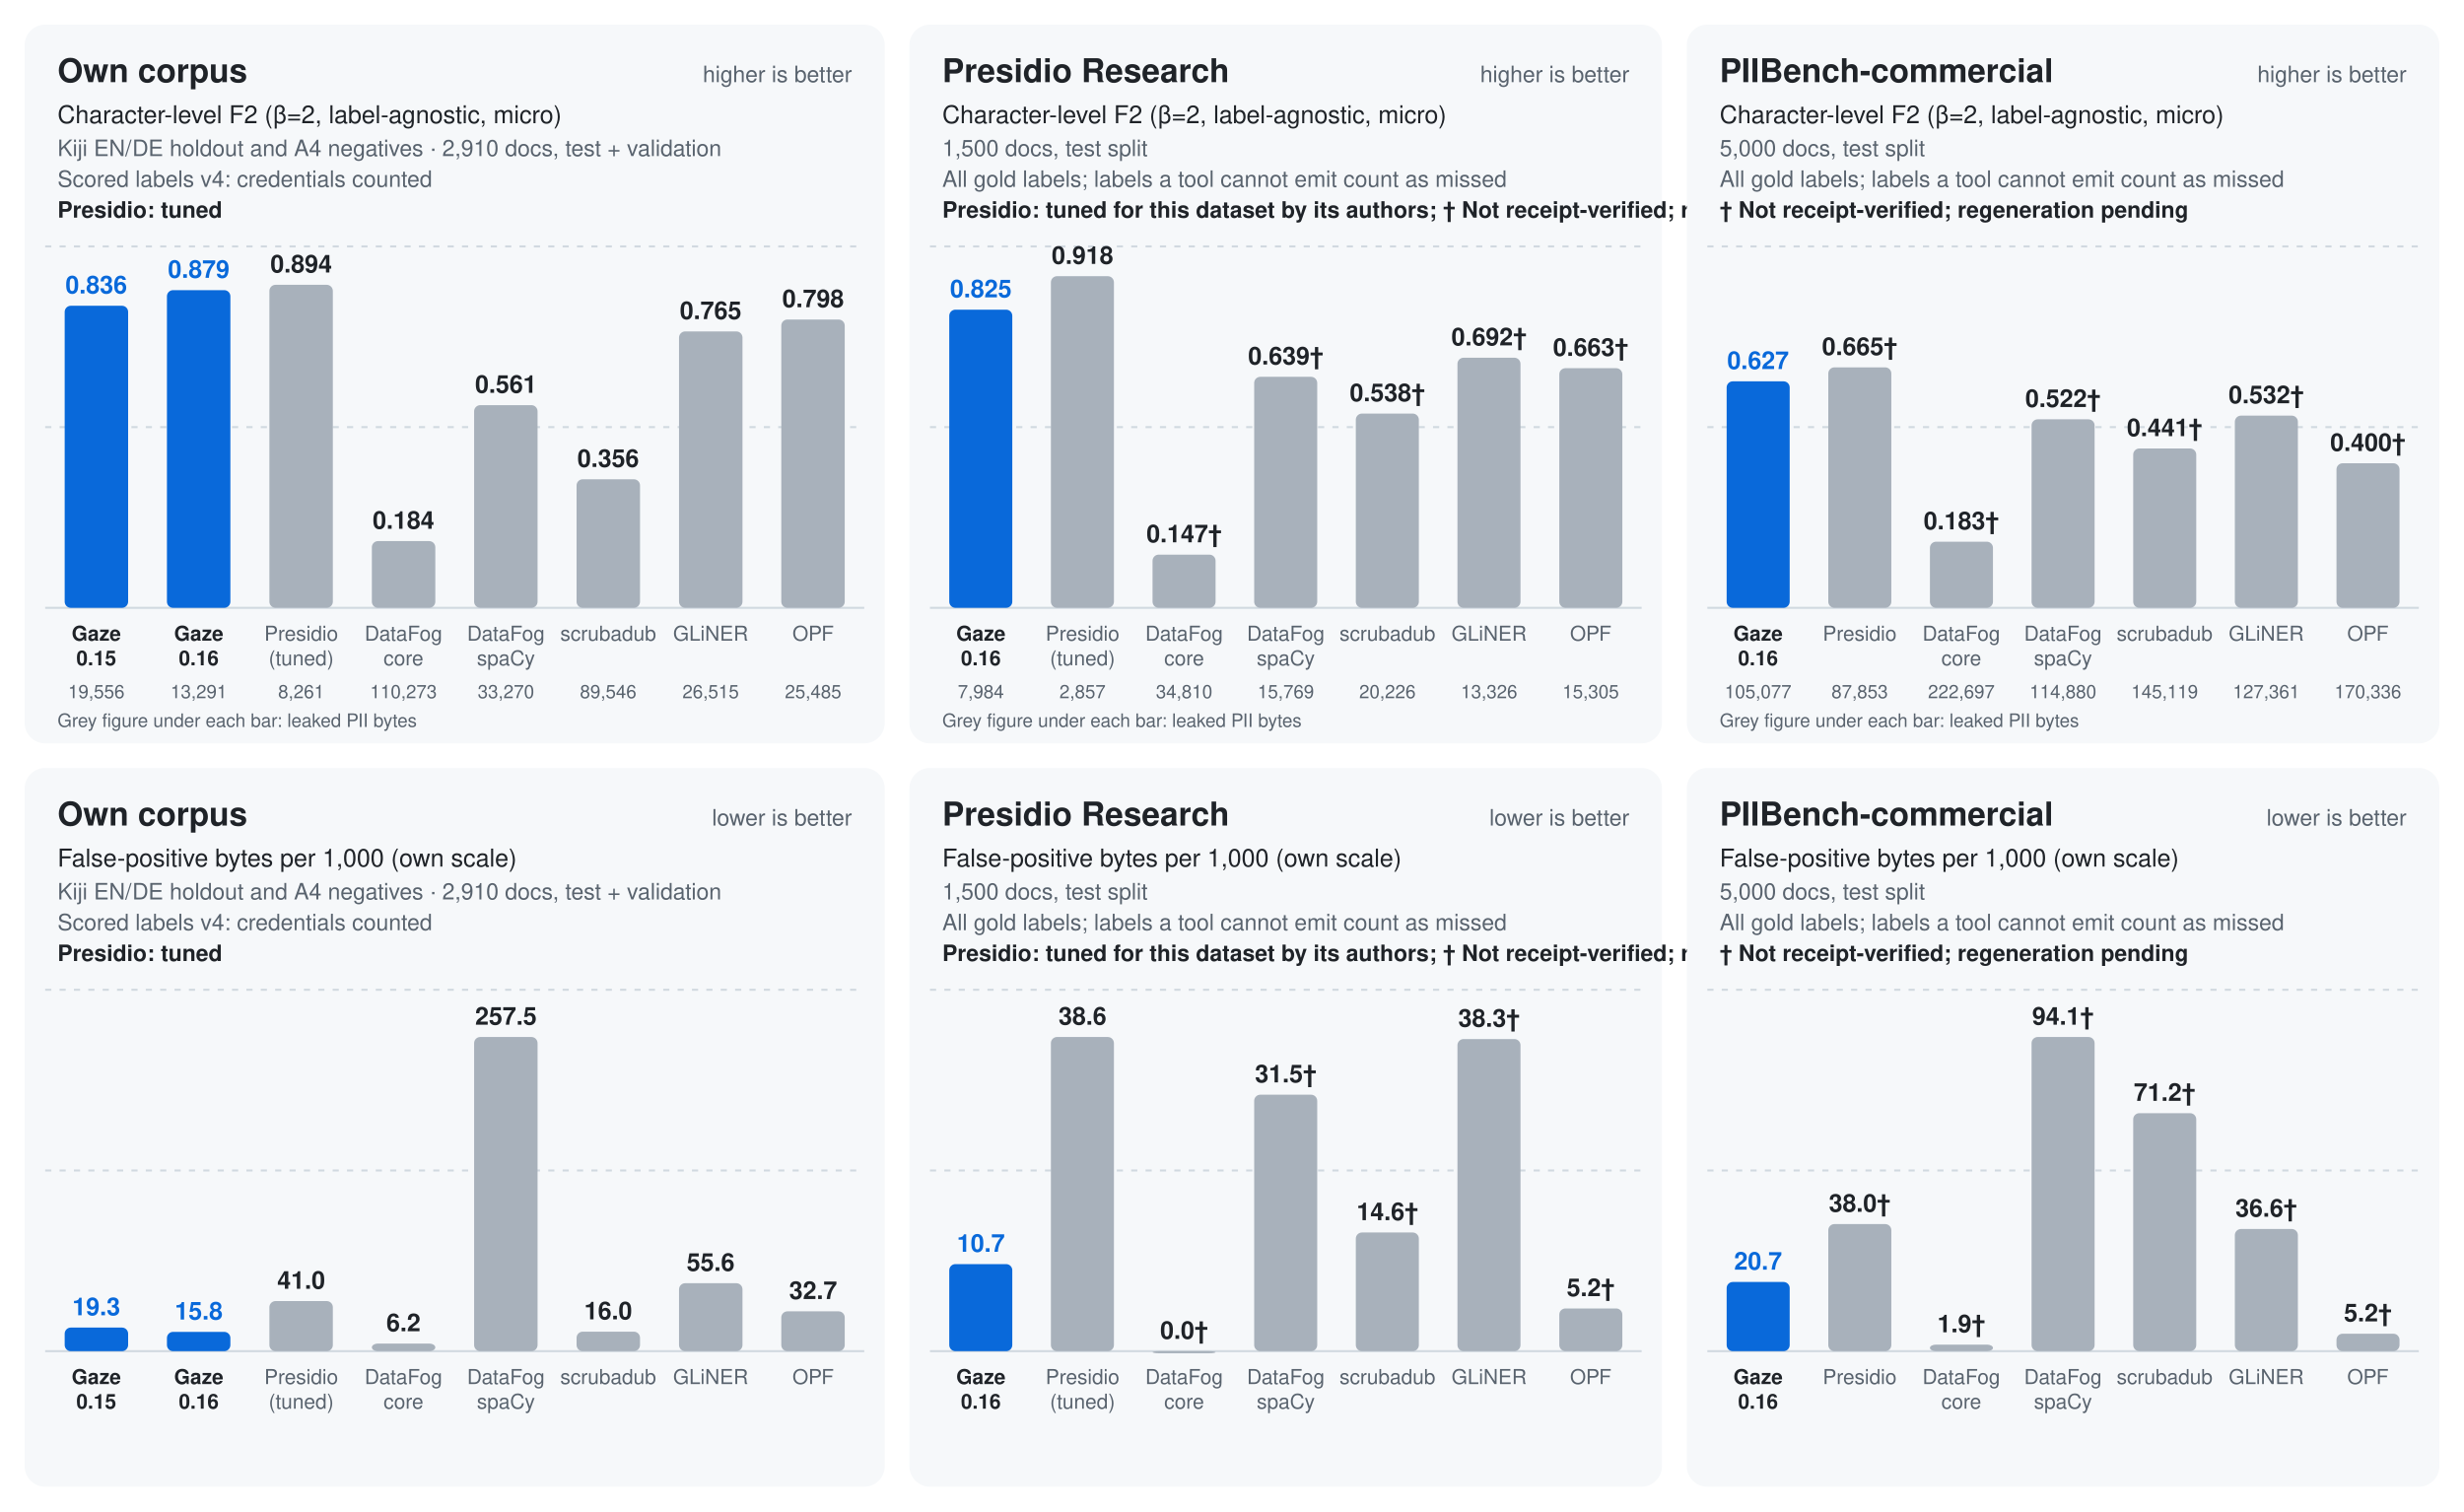
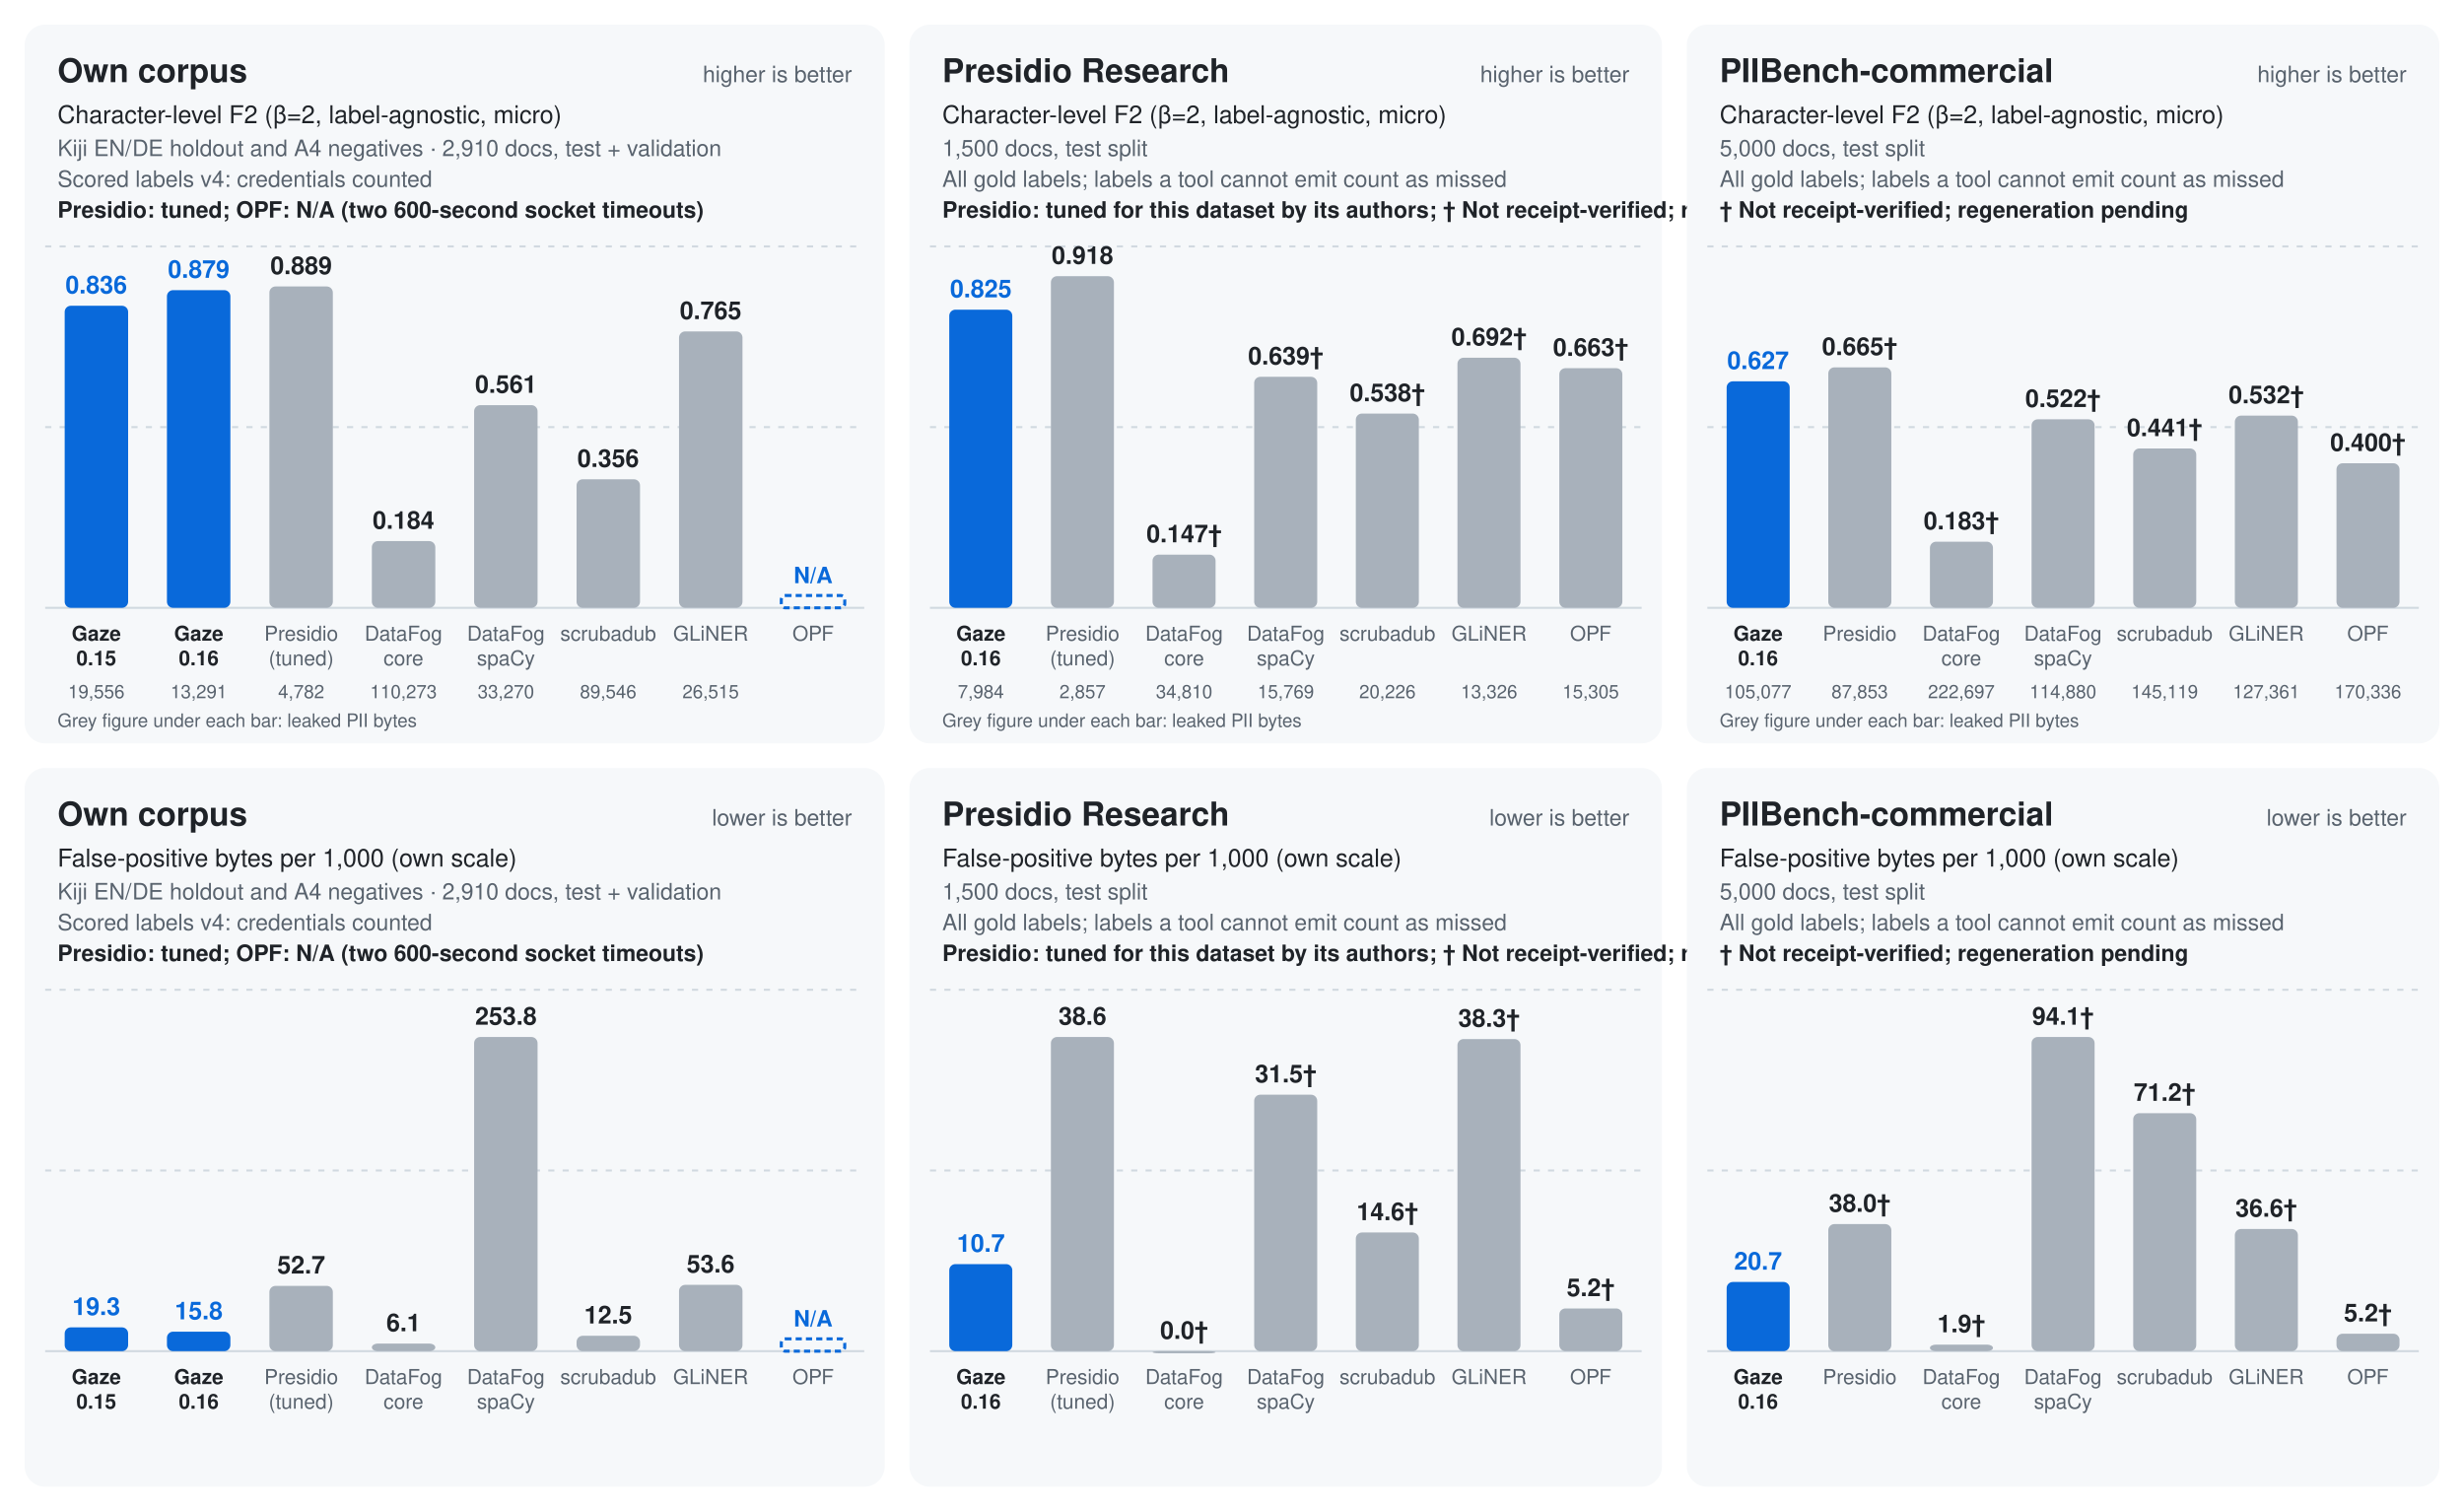
<svg xmlns="http://www.w3.org/2000/svg" viewBox="0 0 1200 736" width="1200" height="736" font-family="-apple-system,BlinkMacSystemFont,'Segoe UI',Helvetica,Arial,sans-serif" role="img" aria-label="Benchmark panels for own corpus, Presidio Research and PIIBench-commercial: character-level F2 (higher is better) with leaked PII bytes under each bar, and false-positive bytes per 1,000 bytes (lower is better), Gaze release against declared competitor configurations.">
  <rect x="12.0" y="12" width="418.9" height="350" rx="10" fill="#f6f8fa" />
  <text x="28.0" y="40" font-size="16" font-weight="700" fill="#1f2328">Own corpus</text>
  <text x="414.9" y="40" font-size="11" text-anchor="end" fill="#59636e">higher is better</text>
  <text x="28.0" y="60" font-size="12" fill="#1f2328">Character-level F2 (β=2, label-agnostic, micro)</text>
  <text x="28.0" y="76" font-size="11" fill="#59636e">Kiji EN/DE holdout and A4 negatives · 2,910 docs, test + validation</text>
  <text x="28.0" y="91" font-size="11" fill="#59636e">Scored labels v4: credentials counted</text>
-   <text x="28.0" y="106" font-size="11" font-weight="600" fill="#1f2328" textLength="93.0" lengthAdjust="spacingAndGlyphs">Presidio: tuned</text>
+   <text x="28.0" y="106" font-size="11" font-weight="600" fill="#1f2328" textLength="359.6" lengthAdjust="spacingAndGlyphs">Presidio: tuned; OPF: N/A (two 600-second socket timeouts)</text>
  <line x1="22.0" x2="420.9" y1="296.0" y2="296.0" stroke="#d1d9e0" stroke-width="1" />
  <line x1="22.0" x2="420.9" y1="208.0" y2="208.0" stroke="#d1d9e0" stroke-width="1" stroke-dasharray="3 4" />
  <line x1="22.0" x2="420.9" y1="120.0" y2="120.0" stroke="#d1d9e0" stroke-width="1" stroke-dasharray="3 4" />
  <rect x="31.5" y="148.9" width="30.9" height="147.1" rx="3" fill="#0969da" />
  <text x="46.9" y="142.9" font-size="12" font-weight="700" text-anchor="middle" fill="#0969da">0.836</text>
  <text x="46.9" y="312" font-size="10" font-weight="600" text-anchor="middle" fill="#1f2328">Gaze</text>
  <text x="46.9" y="324" font-size="10" font-weight="600" text-anchor="middle" fill="#1f2328">0.15</text>
  <text x="46.9" y="340.0" font-size="9" text-anchor="middle" fill="#59636e">19,556</text>
  <rect x="81.3" y="141.3" width="30.9" height="154.7" rx="3" fill="#0969da" />
  <text x="96.8" y="135.3" font-size="12" font-weight="700" text-anchor="middle" fill="#0969da">0.879</text>
  <text x="96.8" y="312" font-size="10" font-weight="600" text-anchor="middle" fill="#1f2328">Gaze</text>
  <text x="96.8" y="324" font-size="10" font-weight="600" text-anchor="middle" fill="#1f2328">0.16</text>
  <text x="96.8" y="340.0" font-size="9" text-anchor="middle" fill="#59636e">13,291</text>
-   <rect x="131.2" y="138.7" width="30.9" height="157.3" rx="3" fill="#a8b1bb" />
-   <text x="146.7" y="132.7" font-size="12" font-weight="700" text-anchor="middle" fill="#1f2328">0.894</text>
+   <rect x="131.2" y="139.5" width="30.9" height="156.5" rx="3" fill="#a8b1bb" />
+   <text x="146.7" y="133.5" font-size="12" font-weight="700" text-anchor="middle" fill="#1f2328">0.889</text>
  <text x="146.7" y="312" font-size="10" font-weight="400" text-anchor="middle" fill="#59636e" textLength="43.9" lengthAdjust="spacingAndGlyphs">Presidio</text>
  <text x="146.7" y="324" font-size="10" font-weight="400" text-anchor="middle" fill="#59636e">(tuned)</text>
-   <text x="146.7" y="340.0" font-size="9" text-anchor="middle" fill="#59636e">8,261</text>
+   <text x="146.7" y="340.0" font-size="9" text-anchor="middle" fill="#59636e">4,782</text>
  <rect x="181.1" y="263.5" width="30.9" height="32.5" rx="3" fill="#a8b1bb" />
  <text x="196.5" y="257.5" font-size="12" font-weight="700" text-anchor="middle" fill="#1f2328">0.184</text>
  <text x="196.5" y="312" font-size="10" font-weight="400" text-anchor="middle" fill="#59636e">DataFog</text>
  <text x="196.5" y="324" font-size="10" font-weight="400" text-anchor="middle" fill="#59636e">core</text>
  <text x="196.5" y="340.0" font-size="9" text-anchor="middle" fill="#59636e">110,273</text>
  <rect x="230.9" y="197.3" width="30.9" height="98.7" rx="3" fill="#a8b1bb" />
  <text x="246.4" y="191.3" font-size="12" font-weight="700" text-anchor="middle" fill="#1f2328">0.561</text>
  <text x="246.4" y="312" font-size="10" font-weight="400" text-anchor="middle" fill="#59636e">DataFog</text>
  <text x="246.4" y="324" font-size="10" font-weight="400" text-anchor="middle" fill="#59636e">spaCy</text>
  <text x="246.4" y="340.0" font-size="9" text-anchor="middle" fill="#59636e">33,270</text>
  <rect x="280.8" y="233.4" width="30.9" height="62.6" rx="3" fill="#a8b1bb" />
  <text x="296.2" y="227.4" font-size="12" font-weight="700" text-anchor="middle" fill="#1f2328">0.356</text>
  <text x="296.2" y="312" font-size="10" font-weight="400" text-anchor="middle" fill="#59636e" textLength="43.9" lengthAdjust="spacingAndGlyphs">scrubadub</text>
  <text x="296.2" y="340.0" font-size="9" text-anchor="middle" fill="#59636e">89,546</text>
  <rect x="330.7" y="161.4" width="30.9" height="134.6" rx="3" fill="#a8b1bb" />
  <text x="346.1" y="155.4" font-size="12" font-weight="700" text-anchor="middle" fill="#1f2328">0.765</text>
  <text x="346.1" y="312" font-size="10" font-weight="400" text-anchor="middle" fill="#59636e">GLiNER</text>
  <text x="346.1" y="340.0" font-size="9" text-anchor="middle" fill="#59636e">26,515</text>
-   <rect x="380.5" y="155.6" width="30.9" height="140.4" rx="3" fill="#a8b1bb" />
-   <text x="396.0" y="149.6" font-size="12" font-weight="700" text-anchor="middle" fill="#1f2328">0.798</text>
+   <rect x="380.5" y="290.0" width="30.9" height="6" rx="2" fill="none" stroke="#0969da" stroke-width="1.5" stroke-dasharray="3 2" />
+   <text x="396.0" y="284.0" font-size="11" font-weight="700" text-anchor="middle" fill="#0969da">N/A</text>
  <text x="396.0" y="312" font-size="10" font-weight="400" text-anchor="middle" fill="#59636e">OPF</text>
-   <text x="396.0" y="340.0" font-size="9" text-anchor="middle" fill="#59636e">25,485</text>
  <text x="28.0" y="354" font-size="9" fill="#59636e">Grey figure under each bar: leaked PII bytes</text>
  <rect x="442.9" y="12" width="366.5" height="350" rx="10" fill="#f6f8fa" />
  <text x="458.9" y="40" font-size="16" font-weight="700" fill="#1f2328">Presidio Research</text>
  <text x="793.5" y="40" font-size="11" text-anchor="end" fill="#59636e">higher is better</text>
  <text x="458.9" y="60" font-size="12" fill="#1f2328">Character-level F2 (β=2, label-agnostic, micro)</text>
  <text x="458.9" y="76" font-size="11" fill="#59636e">1,500 docs, test split</text>
  <text x="458.9" y="91" font-size="11" fill="#59636e">All gold labels; labels a tool cannot emit count as missed</text>
  <text x="458.9" y="106" font-size="11" font-weight="600" fill="#1f2328" textLength="334.5" lengthAdjust="spacingAndGlyphs">Presidio: tuned for this dataset by its authors; † Not receipt-verified; regeneration pending</text>
  <line x1="452.9" x2="799.5" y1="296.0" y2="296.0" stroke="#d1d9e0" stroke-width="1" />
  <line x1="452.9" x2="799.5" y1="208.0" y2="208.0" stroke="#d1d9e0" stroke-width="1" stroke-dasharray="3 4" />
  <line x1="452.9" x2="799.5" y1="120.0" y2="120.0" stroke="#d1d9e0" stroke-width="1" stroke-dasharray="3 4" />
  <rect x="462.3" y="150.8" width="30.7" height="145.2" rx="3" fill="#0969da" />
  <text x="477.7" y="144.8" font-size="12" font-weight="700" text-anchor="middle" fill="#0969da">0.825</text>
  <text x="477.7" y="312" font-size="10" font-weight="600" text-anchor="middle" fill="#1f2328">Gaze</text>
  <text x="477.7" y="324" font-size="10" font-weight="600" text-anchor="middle" fill="#1f2328">0.16</text>
  <text x="477.7" y="340.0" font-size="9" text-anchor="middle" fill="#59636e">7,984</text>
  <rect x="511.8" y="134.5" width="30.7" height="161.5" rx="3" fill="#a8b1bb" />
  <text x="527.2" y="128.5" font-size="12" font-weight="700" text-anchor="middle" fill="#1f2328">0.918</text>
  <text x="527.2" y="312" font-size="10" font-weight="400" text-anchor="middle" fill="#59636e" textLength="43.5" lengthAdjust="spacingAndGlyphs">Presidio</text>
  <text x="527.2" y="324" font-size="10" font-weight="400" text-anchor="middle" fill="#59636e">(tuned)</text>
  <text x="527.2" y="340.0" font-size="9" text-anchor="middle" fill="#59636e">2,857</text>
  <rect x="561.3" y="270.1" width="30.7" height="25.9" rx="3" fill="#a8b1bb" />
  <text x="576.7" y="264.1" font-size="12" font-weight="700" text-anchor="middle" fill="#1f2328">0.147†</text>
  <text x="576.7" y="312" font-size="10" font-weight="400" text-anchor="middle" fill="#59636e">DataFog</text>
  <text x="576.7" y="324" font-size="10" font-weight="400" text-anchor="middle" fill="#59636e">core</text>
  <text x="576.7" y="340.0" font-size="9" text-anchor="middle" fill="#59636e">34,810</text>
  <rect x="610.8" y="183.5" width="30.7" height="112.5" rx="3" fill="#a8b1bb" />
  <text x="626.2" y="177.5" font-size="12" font-weight="700" text-anchor="middle" fill="#1f2328">0.639†</text>
  <text x="626.2" y="312" font-size="10" font-weight="400" text-anchor="middle" fill="#59636e">DataFog</text>
  <text x="626.2" y="324" font-size="10" font-weight="400" text-anchor="middle" fill="#59636e">spaCy</text>
  <text x="626.2" y="340.0" font-size="9" text-anchor="middle" fill="#59636e">15,769</text>
  <rect x="660.3" y="201.4" width="30.7" height="94.6" rx="3" fill="#a8b1bb" />
  <text x="675.7" y="195.4" font-size="12" font-weight="700" text-anchor="middle" fill="#1f2328">0.538†</text>
  <text x="675.7" y="312" font-size="10" font-weight="400" text-anchor="middle" fill="#59636e" textLength="43.5" lengthAdjust="spacingAndGlyphs">scrubadub</text>
  <text x="675.7" y="340.0" font-size="9" text-anchor="middle" fill="#59636e">20,226</text>
  <rect x="709.8" y="174.2" width="30.7" height="121.8" rx="3" fill="#a8b1bb" />
  <text x="725.2" y="168.2" font-size="12" font-weight="700" text-anchor="middle" fill="#1f2328">0.692†</text>
  <text x="725.2" y="312" font-size="10" font-weight="400" text-anchor="middle" fill="#59636e">GLiNER</text>
  <text x="725.2" y="340.0" font-size="9" text-anchor="middle" fill="#59636e">13,326</text>
  <rect x="759.4" y="179.3" width="30.7" height="116.7" rx="3" fill="#a8b1bb" />
  <text x="774.7" y="173.3" font-size="12" font-weight="700" text-anchor="middle" fill="#1f2328">0.663†</text>
  <text x="774.7" y="312" font-size="10" font-weight="400" text-anchor="middle" fill="#59636e">OPF</text>
  <text x="774.7" y="340.0" font-size="9" text-anchor="middle" fill="#59636e">15,305</text>
  <text x="458.9" y="354" font-size="9" fill="#59636e">Grey figure under each bar: leaked PII bytes</text>
  <rect x="821.5" y="12" width="366.5" height="350" rx="10" fill="#f6f8fa" />
  <text x="837.5" y="40" font-size="16" font-weight="700" fill="#1f2328">PIIBench-commercial</text>
  <text x="1172.0" y="40" font-size="11" text-anchor="end" fill="#59636e">higher is better</text>
  <text x="837.5" y="60" font-size="12" fill="#1f2328">Character-level F2 (β=2, label-agnostic, micro)</text>
  <text x="837.5" y="76" font-size="11" fill="#59636e">5,000 docs, test split</text>
  <text x="837.5" y="91" font-size="11" fill="#59636e">All gold labels; labels a tool cannot emit count as missed</text>
  <text x="837.5" y="106" font-size="11" font-weight="600" fill="#1f2328" textLength="272.8" lengthAdjust="spacingAndGlyphs">† Not receipt-verified; regeneration pending</text>
  <line x1="831.5" x2="1178.0" y1="296.0" y2="296.0" stroke="#d1d9e0" stroke-width="1" />
  <line x1="831.5" x2="1178.0" y1="208.0" y2="208.0" stroke="#d1d9e0" stroke-width="1" stroke-dasharray="3 4" />
  <line x1="831.5" x2="1178.0" y1="120.0" y2="120.0" stroke="#d1d9e0" stroke-width="1" stroke-dasharray="3 4" />
  <rect x="840.9" y="185.7" width="30.7" height="110.3" rx="3" fill="#0969da" />
  <text x="856.2" y="179.7" font-size="12" font-weight="700" text-anchor="middle" fill="#0969da">0.627</text>
  <text x="856.2" y="312" font-size="10" font-weight="600" text-anchor="middle" fill="#1f2328">Gaze</text>
  <text x="856.2" y="324" font-size="10" font-weight="600" text-anchor="middle" fill="#1f2328">0.16</text>
  <text x="856.2" y="340.0" font-size="9" text-anchor="middle" fill="#59636e">105,077</text>
  <rect x="890.4" y="178.9" width="30.7" height="117.1" rx="3" fill="#a8b1bb" />
  <text x="905.7" y="172.9" font-size="12" font-weight="700" text-anchor="middle" fill="#1f2328">0.665†</text>
  <text x="905.7" y="312" font-size="10" font-weight="400" text-anchor="middle" fill="#59636e" textLength="43.5" lengthAdjust="spacingAndGlyphs">Presidio</text>
  <text x="905.7" y="340.0" font-size="9" text-anchor="middle" fill="#59636e">87,853</text>
  <rect x="939.9" y="263.8" width="30.7" height="32.2" rx="3" fill="#a8b1bb" />
  <text x="955.2" y="257.8" font-size="12" font-weight="700" text-anchor="middle" fill="#1f2328">0.183†</text>
  <text x="955.2" y="312" font-size="10" font-weight="400" text-anchor="middle" fill="#59636e">DataFog</text>
  <text x="955.2" y="324" font-size="10" font-weight="400" text-anchor="middle" fill="#59636e">core</text>
  <text x="955.2" y="340.0" font-size="9" text-anchor="middle" fill="#59636e">222,697</text>
  <rect x="989.4" y="204.2" width="30.7" height="91.8" rx="3" fill="#a8b1bb" />
  <text x="1004.7" y="198.2" font-size="12" font-weight="700" text-anchor="middle" fill="#1f2328">0.522†</text>
  <text x="1004.7" y="312" font-size="10" font-weight="400" text-anchor="middle" fill="#59636e">DataFog</text>
  <text x="1004.7" y="324" font-size="10" font-weight="400" text-anchor="middle" fill="#59636e">spaCy</text>
  <text x="1004.7" y="340.0" font-size="9" text-anchor="middle" fill="#59636e">114,880</text>
  <rect x="1038.9" y="218.4" width="30.7" height="77.6" rx="3" fill="#a8b1bb" />
  <text x="1054.2" y="212.4" font-size="12" font-weight="700" text-anchor="middle" fill="#1f2328">0.441†</text>
  <text x="1054.2" y="312" font-size="10" font-weight="400" text-anchor="middle" fill="#59636e" textLength="43.5" lengthAdjust="spacingAndGlyphs">scrubadub</text>
  <text x="1054.2" y="340.0" font-size="9" text-anchor="middle" fill="#59636e">145,119</text>
  <rect x="1088.4" y="202.4" width="30.7" height="93.6" rx="3" fill="#a8b1bb" />
  <text x="1103.7" y="196.4" font-size="12" font-weight="700" text-anchor="middle" fill="#1f2328">0.532†</text>
  <text x="1103.7" y="312" font-size="10" font-weight="400" text-anchor="middle" fill="#59636e">GLiNER</text>
  <text x="1103.7" y="340.0" font-size="9" text-anchor="middle" fill="#59636e">127,361</text>
  <rect x="1137.9" y="225.6" width="30.7" height="70.4" rx="3" fill="#a8b1bb" />
  <text x="1153.2" y="219.6" font-size="12" font-weight="700" text-anchor="middle" fill="#1f2328">0.400†</text>
  <text x="1153.2" y="312" font-size="10" font-weight="400" text-anchor="middle" fill="#59636e">OPF</text>
  <text x="1153.2" y="340.0" font-size="9" text-anchor="middle" fill="#59636e">170,336</text>
  <text x="837.5" y="354" font-size="9" fill="#59636e">Grey figure under each bar: leaked PII bytes</text>
  <rect x="12.0" y="374" width="418.9" height="350" rx="10" fill="#f6f8fa" />
  <text x="28.0" y="402" font-size="16" font-weight="700" fill="#1f2328">Own corpus</text>
  <text x="414.9" y="402" font-size="11" text-anchor="end" fill="#59636e">lower is better</text>
  <text x="28.0" y="422" font-size="12" fill="#1f2328">False-positive bytes per 1,000 (own scale)</text>
  <text x="28.0" y="438" font-size="11" fill="#59636e">Kiji EN/DE holdout and A4 negatives · 2,910 docs, test + validation</text>
  <text x="28.0" y="453" font-size="11" fill="#59636e">Scored labels v4: credentials counted</text>
-   <text x="28.0" y="468" font-size="11" font-weight="600" fill="#1f2328" textLength="93.0" lengthAdjust="spacingAndGlyphs">Presidio: tuned</text>
+   <text x="28.0" y="468" font-size="11" font-weight="600" fill="#1f2328" textLength="359.6" lengthAdjust="spacingAndGlyphs">Presidio: tuned; OPF: N/A (two 600-second socket timeouts)</text>
  <line x1="22.0" x2="420.9" y1="658.0" y2="658.0" stroke="#d1d9e0" stroke-width="1" />
  <line x1="22.0" x2="420.9" y1="570.0" y2="570.0" stroke="#d1d9e0" stroke-width="1" stroke-dasharray="3 4" />
  <line x1="22.0" x2="420.9" y1="482.0" y2="482.0" stroke="#d1d9e0" stroke-width="1" stroke-dasharray="3 4" />
-   <rect x="31.5" y="646.5" width="30.9" height="11.5" rx="3" fill="#0969da" />
-   <text x="46.9" y="640.5" font-size="12" font-weight="700" text-anchor="middle" fill="#0969da">19.3</text>
+   <rect x="31.5" y="646.4" width="30.9" height="11.6" rx="3" fill="#0969da" />
+   <text x="46.9" y="640.4" font-size="12" font-weight="700" text-anchor="middle" fill="#0969da">19.3</text>
  <text x="46.9" y="674" font-size="10" font-weight="600" text-anchor="middle" fill="#1f2328">Gaze</text>
  <text x="46.9" y="686" font-size="10" font-weight="600" text-anchor="middle" fill="#1f2328">0.15</text>
-   <rect x="81.3" y="648.6" width="30.9" height="9.4" rx="3" fill="#0969da" />
-   <text x="96.8" y="642.6" font-size="12" font-weight="700" text-anchor="middle" fill="#0969da">15.8</text>
+   <rect x="81.3" y="648.5" width="30.9" height="9.5" rx="3" fill="#0969da" />
+   <text x="96.8" y="642.5" font-size="12" font-weight="700" text-anchor="middle" fill="#0969da">15.8</text>
  <text x="96.8" y="674" font-size="10" font-weight="600" text-anchor="middle" fill="#1f2328">Gaze</text>
  <text x="96.8" y="686" font-size="10" font-weight="600" text-anchor="middle" fill="#1f2328">0.16</text>
-   <rect x="131.2" y="633.6" width="30.9" height="24.4" rx="3" fill="#a8b1bb" />
-   <text x="146.7" y="627.6" font-size="12" font-weight="700" text-anchor="middle" fill="#1f2328">41.0</text>
+   <rect x="131.2" y="626.2" width="30.9" height="31.8" rx="3" fill="#a8b1bb" />
+   <text x="146.7" y="620.2" font-size="12" font-weight="700" text-anchor="middle" fill="#1f2328">52.7</text>
  <text x="146.7" y="674" font-size="10" font-weight="400" text-anchor="middle" fill="#59636e" textLength="43.9" lengthAdjust="spacingAndGlyphs">Presidio</text>
  <text x="146.7" y="686" font-size="10" font-weight="400" text-anchor="middle" fill="#59636e">(tuned)</text>
  <rect x="181.1" y="654.3" width="30.9" height="3.7" rx="3" fill="#a8b1bb" />
-   <text x="196.5" y="648.3" font-size="12" font-weight="700" text-anchor="middle" fill="#1f2328">6.2</text>
+   <text x="196.5" y="648.3" font-size="12" font-weight="700" text-anchor="middle" fill="#1f2328">6.1</text>
  <text x="196.5" y="674" font-size="10" font-weight="400" text-anchor="middle" fill="#59636e">DataFog</text>
  <text x="196.5" y="686" font-size="10" font-weight="400" text-anchor="middle" fill="#59636e">core</text>
  <rect x="230.9" y="505.0" width="30.9" height="153.0" rx="3" fill="#a8b1bb" />
-   <text x="246.4" y="499.0" font-size="12" font-weight="700" text-anchor="middle" fill="#1f2328">257.5</text>
+   <text x="246.4" y="499.0" font-size="12" font-weight="700" text-anchor="middle" fill="#1f2328">253.8</text>
  <text x="246.4" y="674" font-size="10" font-weight="400" text-anchor="middle" fill="#59636e">DataFog</text>
  <text x="246.4" y="686" font-size="10" font-weight="400" text-anchor="middle" fill="#59636e">spaCy</text>
-   <rect x="280.8" y="648.5" width="30.9" height="9.5" rx="3" fill="#a8b1bb" />
-   <text x="296.2" y="642.5" font-size="12" font-weight="700" text-anchor="middle" fill="#1f2328">16.0</text>
+   <rect x="280.8" y="650.5" width="30.9" height="7.5" rx="3" fill="#a8b1bb" />
+   <text x="296.2" y="644.5" font-size="12" font-weight="700" text-anchor="middle" fill="#1f2328">12.5</text>
  <text x="296.2" y="674" font-size="10" font-weight="400" text-anchor="middle" fill="#59636e" textLength="43.9" lengthAdjust="spacingAndGlyphs">scrubadub</text>
-   <rect x="330.7" y="624.9" width="30.9" height="33.1" rx="3" fill="#a8b1bb" />
-   <text x="346.1" y="618.9" font-size="12" font-weight="700" text-anchor="middle" fill="#1f2328">55.6</text>
+   <rect x="330.7" y="625.7" width="30.9" height="32.3" rx="3" fill="#a8b1bb" />
+   <text x="346.1" y="619.7" font-size="12" font-weight="700" text-anchor="middle" fill="#1f2328">53.6</text>
  <text x="346.1" y="674" font-size="10" font-weight="400" text-anchor="middle" fill="#59636e">GLiNER</text>
-   <rect x="380.5" y="638.6" width="30.9" height="19.4" rx="3" fill="#a8b1bb" />
-   <text x="396.0" y="632.6" font-size="12" font-weight="700" text-anchor="middle" fill="#1f2328">32.7</text>
+   <rect x="380.5" y="652.0" width="30.9" height="6" rx="2" fill="none" stroke="#0969da" stroke-width="1.5" stroke-dasharray="3 2" />
+   <text x="396.0" y="646.0" font-size="11" font-weight="700" text-anchor="middle" fill="#0969da">N/A</text>
  <text x="396.0" y="674" font-size="10" font-weight="400" text-anchor="middle" fill="#59636e">OPF</text>
  <rect x="442.9" y="374" width="366.5" height="350" rx="10" fill="#f6f8fa" />
  <text x="458.9" y="402" font-size="16" font-weight="700" fill="#1f2328">Presidio Research</text>
  <text x="793.5" y="402" font-size="11" text-anchor="end" fill="#59636e">lower is better</text>
  <text x="458.9" y="422" font-size="12" fill="#1f2328">False-positive bytes per 1,000 (own scale)</text>
  <text x="458.9" y="438" font-size="11" fill="#59636e">1,500 docs, test split</text>
  <text x="458.9" y="453" font-size="11" fill="#59636e">All gold labels; labels a tool cannot emit count as missed</text>
  <text x="458.9" y="468" font-size="11" font-weight="600" fill="#1f2328" textLength="334.5" lengthAdjust="spacingAndGlyphs">Presidio: tuned for this dataset by its authors; † Not receipt-verified; regeneration pending</text>
  <line x1="452.9" x2="799.5" y1="658.0" y2="658.0" stroke="#d1d9e0" stroke-width="1" />
  <line x1="452.9" x2="799.5" y1="570.0" y2="570.0" stroke="#d1d9e0" stroke-width="1" stroke-dasharray="3 4" />
  <line x1="452.9" x2="799.5" y1="482.0" y2="482.0" stroke="#d1d9e0" stroke-width="1" stroke-dasharray="3 4" />
  <rect x="462.3" y="615.6" width="30.7" height="42.4" rx="3" fill="#0969da" />
  <text x="477.7" y="609.6" font-size="12" font-weight="700" text-anchor="middle" fill="#0969da">10.7</text>
  <text x="477.7" y="674" font-size="10" font-weight="600" text-anchor="middle" fill="#1f2328">Gaze</text>
  <text x="477.7" y="686" font-size="10" font-weight="600" text-anchor="middle" fill="#1f2328">0.16</text>
  <rect x="511.8" y="505.0" width="30.7" height="153.0" rx="3" fill="#a8b1bb" />
  <text x="527.2" y="499.0" font-size="12" font-weight="700" text-anchor="middle" fill="#1f2328">38.6</text>
  <text x="527.2" y="674" font-size="10" font-weight="400" text-anchor="middle" fill="#59636e" textLength="43.5" lengthAdjust="spacingAndGlyphs">Presidio</text>
  <text x="527.2" y="686" font-size="10" font-weight="400" text-anchor="middle" fill="#59636e">(tuned)</text>
  <rect x="561.3" y="658.0" width="30.7" height="1.0" rx="3" fill="#a8b1bb" />
  <text x="576.7" y="652.0" font-size="12" font-weight="700" text-anchor="middle" fill="#1f2328">0.0†</text>
  <text x="576.7" y="674" font-size="10" font-weight="400" text-anchor="middle" fill="#59636e">DataFog</text>
  <text x="576.7" y="686" font-size="10" font-weight="400" text-anchor="middle" fill="#59636e">core</text>
  <rect x="610.8" y="533.1" width="30.7" height="124.9" rx="3" fill="#a8b1bb" />
  <text x="626.2" y="527.1" font-size="12" font-weight="700" text-anchor="middle" fill="#1f2328">31.5†</text>
  <text x="626.2" y="674" font-size="10" font-weight="400" text-anchor="middle" fill="#59636e">DataFog</text>
  <text x="626.2" y="686" font-size="10" font-weight="400" text-anchor="middle" fill="#59636e">spaCy</text>
  <rect x="660.3" y="600.2" width="30.7" height="57.8" rx="3" fill="#a8b1bb" />
  <text x="675.7" y="594.2" font-size="12" font-weight="700" text-anchor="middle" fill="#1f2328">14.6†</text>
  <text x="675.7" y="674" font-size="10" font-weight="400" text-anchor="middle" fill="#59636e" textLength="43.5" lengthAdjust="spacingAndGlyphs">scrubadub</text>
  <rect x="709.8" y="506.0" width="30.7" height="152.0" rx="3" fill="#a8b1bb" />
  <text x="725.2" y="500.0" font-size="12" font-weight="700" text-anchor="middle" fill="#1f2328">38.3†</text>
  <text x="725.2" y="674" font-size="10" font-weight="400" text-anchor="middle" fill="#59636e">GLiNER</text>
  <rect x="759.4" y="637.2" width="30.7" height="20.8" rx="3" fill="#a8b1bb" />
  <text x="774.7" y="631.2" font-size="12" font-weight="700" text-anchor="middle" fill="#1f2328">5.2†</text>
  <text x="774.7" y="674" font-size="10" font-weight="400" text-anchor="middle" fill="#59636e">OPF</text>
  <rect x="821.5" y="374" width="366.5" height="350" rx="10" fill="#f6f8fa" />
  <text x="837.5" y="402" font-size="16" font-weight="700" fill="#1f2328">PIIBench-commercial</text>
  <text x="1172.0" y="402" font-size="11" text-anchor="end" fill="#59636e">lower is better</text>
  <text x="837.5" y="422" font-size="12" fill="#1f2328">False-positive bytes per 1,000 (own scale)</text>
  <text x="837.5" y="438" font-size="11" fill="#59636e">5,000 docs, test split</text>
  <text x="837.5" y="453" font-size="11" fill="#59636e">All gold labels; labels a tool cannot emit count as missed</text>
  <text x="837.5" y="468" font-size="11" font-weight="600" fill="#1f2328" textLength="272.8" lengthAdjust="spacingAndGlyphs">† Not receipt-verified; regeneration pending</text>
  <line x1="831.5" x2="1178.0" y1="658.0" y2="658.0" stroke="#d1d9e0" stroke-width="1" />
  <line x1="831.5" x2="1178.0" y1="570.0" y2="570.0" stroke="#d1d9e0" stroke-width="1" stroke-dasharray="3 4" />
  <line x1="831.5" x2="1178.0" y1="482.0" y2="482.0" stroke="#d1d9e0" stroke-width="1" stroke-dasharray="3 4" />
  <rect x="840.9" y="624.3" width="30.7" height="33.7" rx="3" fill="#0969da" />
  <text x="856.2" y="618.3" font-size="12" font-weight="700" text-anchor="middle" fill="#0969da">20.7</text>
  <text x="856.2" y="674" font-size="10" font-weight="600" text-anchor="middle" fill="#1f2328">Gaze</text>
  <text x="856.2" y="686" font-size="10" font-weight="600" text-anchor="middle" fill="#1f2328">0.16</text>
  <rect x="890.4" y="596.1" width="30.7" height="61.9" rx="3" fill="#a8b1bb" />
  <text x="905.7" y="590.1" font-size="12" font-weight="700" text-anchor="middle" fill="#1f2328">38.0†</text>
  <text x="905.7" y="674" font-size="10" font-weight="400" text-anchor="middle" fill="#59636e" textLength="43.5" lengthAdjust="spacingAndGlyphs">Presidio</text>
  <rect x="939.9" y="654.8" width="30.7" height="3.2" rx="3" fill="#a8b1bb" />
  <text x="955.2" y="648.8" font-size="12" font-weight="700" text-anchor="middle" fill="#1f2328">1.9†</text>
  <text x="955.2" y="674" font-size="10" font-weight="400" text-anchor="middle" fill="#59636e">DataFog</text>
  <text x="955.2" y="686" font-size="10" font-weight="400" text-anchor="middle" fill="#59636e">core</text>
  <rect x="989.4" y="505.0" width="30.7" height="153.0" rx="3" fill="#a8b1bb" />
  <text x="1004.7" y="499.0" font-size="12" font-weight="700" text-anchor="middle" fill="#1f2328">94.1†</text>
  <text x="1004.7" y="674" font-size="10" font-weight="400" text-anchor="middle" fill="#59636e">DataFog</text>
  <text x="1004.7" y="686" font-size="10" font-weight="400" text-anchor="middle" fill="#59636e">spaCy</text>
  <rect x="1038.9" y="542.1" width="30.7" height="115.9" rx="3" fill="#a8b1bb" />
  <text x="1054.2" y="536.1" font-size="12" font-weight="700" text-anchor="middle" fill="#1f2328">71.2†</text>
  <text x="1054.2" y="674" font-size="10" font-weight="400" text-anchor="middle" fill="#59636e" textLength="43.5" lengthAdjust="spacingAndGlyphs">scrubadub</text>
  <rect x="1088.4" y="598.5" width="30.7" height="59.5" rx="3" fill="#a8b1bb" />
  <text x="1103.7" y="592.5" font-size="12" font-weight="700" text-anchor="middle" fill="#1f2328">36.6†</text>
  <text x="1103.7" y="674" font-size="10" font-weight="400" text-anchor="middle" fill="#59636e">GLiNER</text>
  <rect x="1137.9" y="649.5" width="30.7" height="8.5" rx="3" fill="#a8b1bb" />
  <text x="1153.2" y="643.5" font-size="12" font-weight="700" text-anchor="middle" fill="#1f2328">5.2†</text>
  <text x="1153.2" y="674" font-size="10" font-weight="400" text-anchor="middle" fill="#59636e">OPF</text>
</svg>
